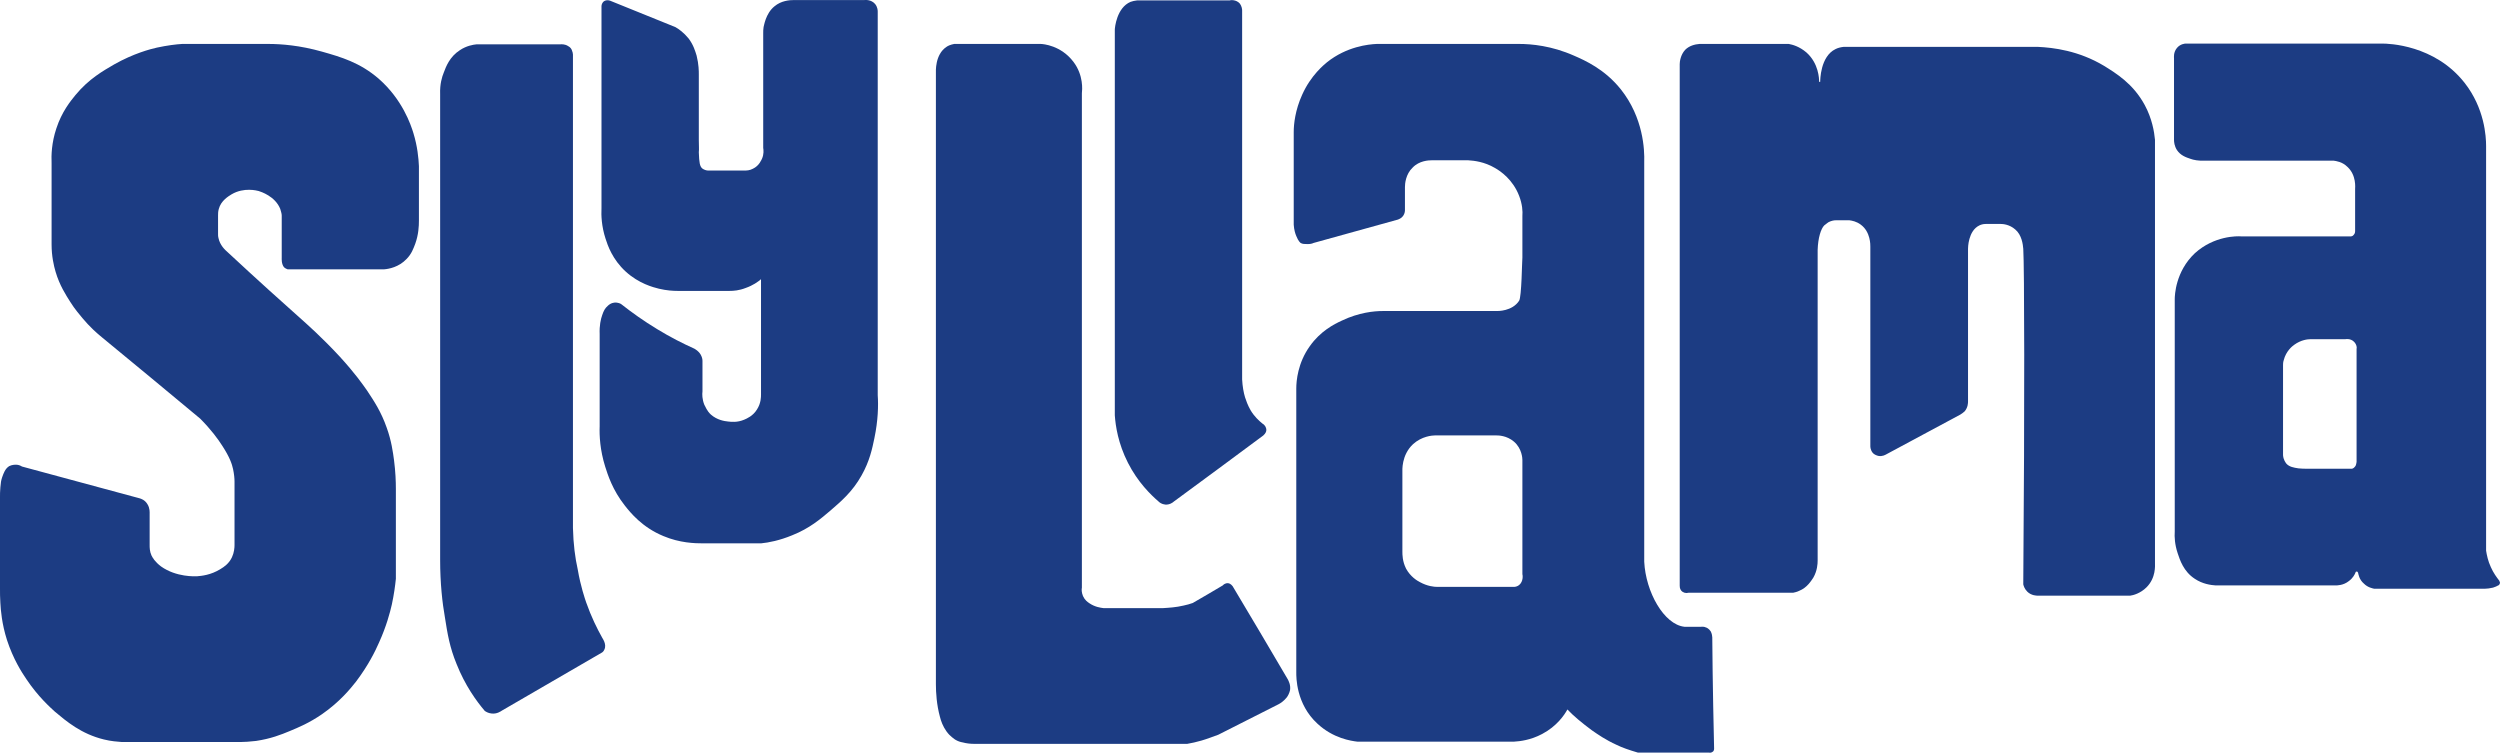
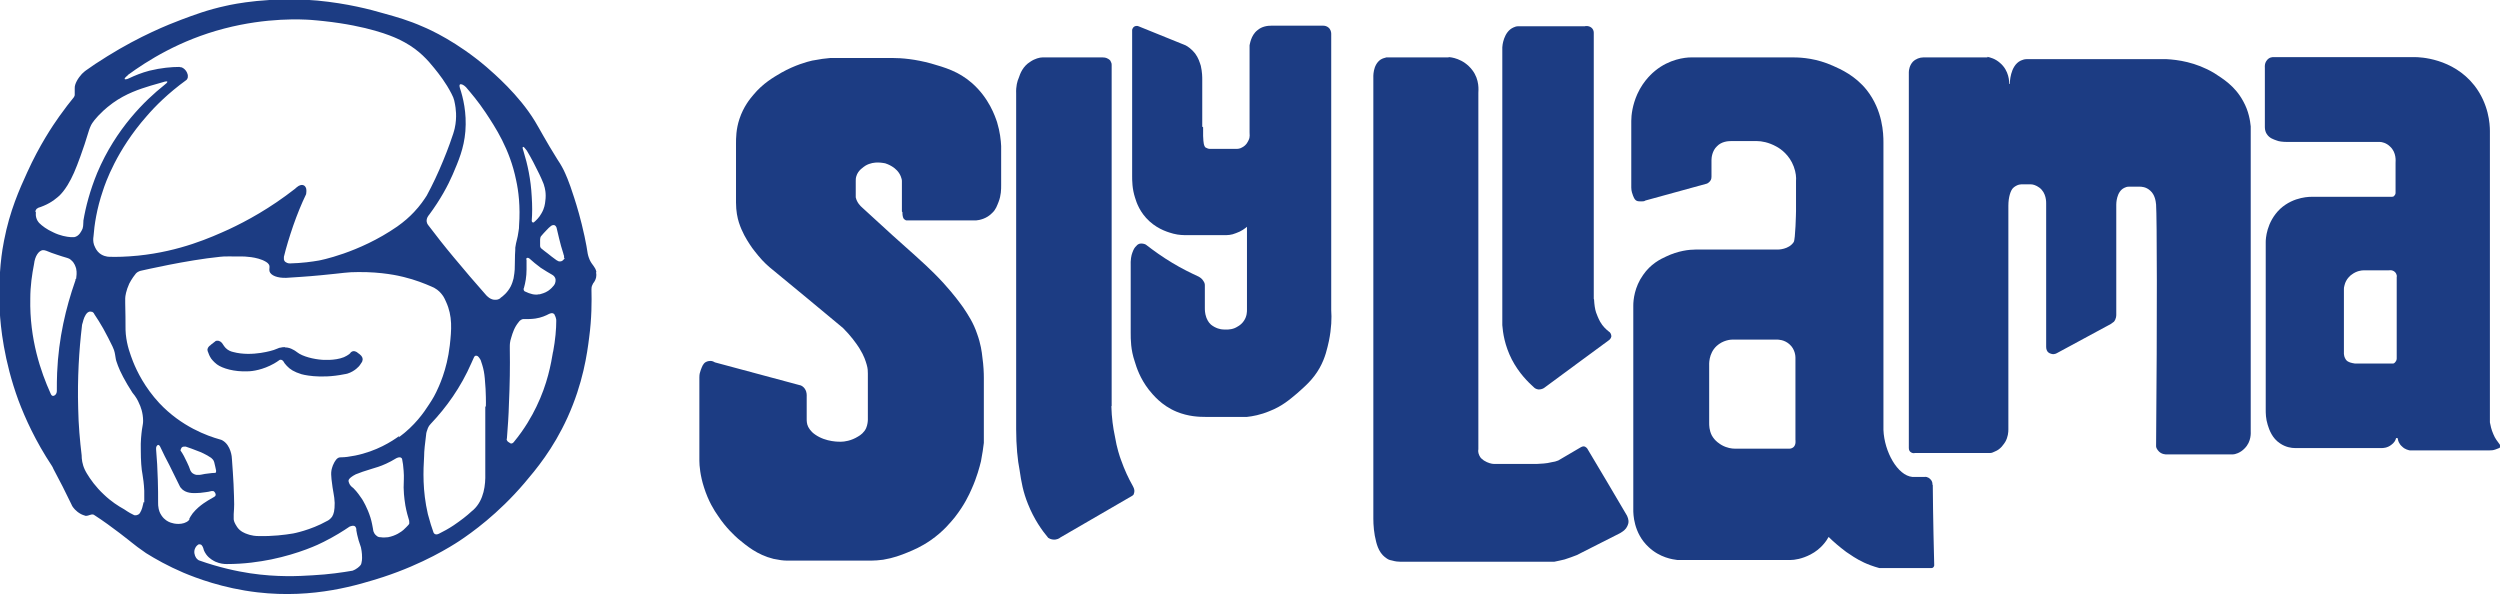
- <svg xmlns="http://www.w3.org/2000/svg" id="Layer_1" viewBox="0 0 683.3 205.74">
+ <svg xmlns="http://www.w3.org/2000/svg" version="1.1" viewBox="0 0 866.5 205.7">
  <defs>
-     <style>.cls-1{fill:#1c3c83;stroke-width:0px;}</style>
+     <style>
+       .cls-1 {
+         fill: #1c3c83;
+       }
+     </style>
  </defs>
-   <path class="cls-1" d="M77,70.51v-11.6c0-.5-.2-1.1-.4-1.8-1.4-3.5-5.3-4.7-5.9-4.9-.4-.1-4-1.1-7.4.9-.8.5-2.9,1.7-3.5,4-.2.7-.2,1.3-.2,1.7v5.2c0,.3,0,.7.1,1,.4,2,1.8,3.3,2.5,3.9,8.6,8,15.2,13.9,19.8,18,1.9,1.7,6,5.3,10.9,10.6,4.2,4.6,6.2,7.5,7.4,9.2,2,3,3.9,5.9,5.4,10.2,1.3,3.6,1.7,6.7,2,8.9.4,3.1.5,5.8.5,7.8v24.6c-.2,1.9-.5,4.2-1.1,7-.5,2.2-1.5,6-3.5,10.4-1,2.3-2.9,6.2-6.3,10.7-1.5,1.9-4.4,5.5-9.3,8.9-3.5,2.4-6.4,3.6-8.8,4.6s-5.2,2.1-9.2,2.7c-1.7.2-3.2.3-4.3.3h-32.4c-1.2-.1-2.9-.2-4.9-.7-6.2-1.5-10.3-5-13.4-7.6-1.2-1.1-4.6-4.1-7.8-8.9-1.3-1.9-3.6-5.5-5.3-10.7-1.4-4.4-1.7-8.2-1.8-10.1-.1-1.5-.1-2.8-.1-3.8v-25.2c0-.6,0-1.5.1-2.6.1-1.3.2-1.9.5-2.8.4-1.1.8-2.3,1.9-3,.8-.4,1.6-.4,1.9-.4.7,0,1.3.3,1.6.5,10.7,2.9,21.5,5.8,32.2,8.7.3.1,1.4.4,2.1,1.6.7,1.1.6,2.3.6,2.6v8.6c0,.6,0,1.7.5,2.8.3.6.9,1.7,2.6,3,4.2,3,9.4,2.7,9.8,2.7,1.2-.1,3.8-.3,6.5-2,1-.6,2.3-1.5,3.1-3.2.6-1.3.7-2.6.7-3.3v-17.4c0-.8-.1-2-.4-3.4s-.9-3.2-2.9-6.3c-1.2-1.9-3.2-4.6-6.1-7.5-8.9-7.4-17.8-14.8-26.7-22.1-1.5-1.2-3.5-3-5.5-5.4-.7-.9-2-2.3-3.3-4.4-1.2-1.9-2.9-4.5-4-8.2-.5-1.7-1.1-4.3-1.1-7.5v-22.2c-.1-2.2,0-5.6,1.3-9.5,1.5-4.6,3.9-7.5,5.2-9.1,3.7-4.5,7.7-6.7,10.6-8.4,5.3-3,9.9-4.2,11.7-4.6,2.8-.6,5.2-.9,6.9-1h23.5c3.6,0,8.7.4,14.7,2.1,5.3,1.5,10.4,3,15.5,7.4,6.5,5.7,8.8,12.6,9.5,14.9,1.1,3.6,1.4,6.8,1.5,9v14.9c0,1.5-.1,3.8-1,6.3-.5,1.3-1,2.8-2.4,4.2-2.1,2.2-4.8,2.7-6.1,2.8h-26.4c-.3-.1-.7-.3-1-.6-.7-.9-.6-2.3-.6-2.5Z" />
-   <path class="cls-1" d="M156.6,144.31V14.91c0-.3-.1-.7-.3-1.2-.1-.3-.4-.8-1-1.1-.9-.6-1.8-.5-2.1-.5h-22.9c-1,.1-2.8.4-4.6,1.6-2.8,1.8-3.8,4.5-4.4,6.1-.5,1.2-1.1,3.2-1,5.9v127.3c0,6.4.6,11.8,1.3,15.7.7,4.5,1.3,8.2,3.2,12.8,2.3,5.8,5.4,10.1,7.7,12.8.3.2.9.6,1.8.7,1.5.2,2.6-.6,2.9-.8,9.1-5.3,18.3-10.6,27.4-15.9.4-.3.5-.6.6-.8.7-1.5-.6-3.1-.6-3.2-1.4-2.5-3-5.7-4.4-9.7-.3-.9-1.5-4.3-2.3-9-.7-3.1-1.2-6.9-1.3-11.3Z" />
-   <path class="cls-1" d="M191,38.31v-18c0-.8,0-2.7-.6-5.1-.4-1.3-.9-3-2.2-4.7-1.3-1.6-2.7-2.6-3.6-3.1-5.9-2.4-11.9-4.8-17.8-7.2-.8-.3-1.6-.1-2,.4-.3.4-.4.8-.4,1v55.3c-.1,1.9,0,4.9,1.1,8.3.6,1.9,1.9,5.7,5.5,9s7.5,4.3,9.1,4.7c2.1.5,3.9.6,5.1.6h14.2c1.1,0,2.6-.1,4.4-.8,2-.7,3.4-1.7,4.2-2.4v31.5c0,.7,0,2.4-1.1,4.1-1.1,1.8-2.8,2.5-3.5,2.8-1.9.8-3.5.6-4.4.5-1-.1-3-.4-4.7-1.9-1.1-1-1.5-2.2-1.8-2.7-.6-1.5-.6-2.9-.5-3.6v-8.4c0-.4-.1-1-.5-1.7-.6-1-1.4-1.4-1.7-1.6-3.1-1.4-6.5-3.1-10.1-5.3-3.8-2.3-7-4.6-9.8-6.8-.2-.2-1-.6-2-.5-.9.1-1.5.6-1.8.9-.7.6-1.1,1.3-1.5,2.5-.4,1.1-.8,2.9-.7,5.2v25.2c-.1,2.6.1,6.5,1.5,11,.7,2.2,2,6.4,5.4,10.7,1.5,1.9,4.7,5.9,10.5,8.3,4.5,1.9,8.6,2,10.9,2h15.8c2.1-.2,5.1-.8,8.5-2.2,4.8-1.9,7.8-4.5,10.4-6.7,3-2.6,6.1-5.2,8.6-9.7,2.2-3.9,2.9-7.3,3.5-10.2,1-4.8,1.1-8.9.9-11.7V3.21c0-.3,0-1.2-.7-2.1-1.1-1.3-2.7-1.1-2.9-1.1h-19.2c-1.4,0-3.6.2-5.4,1.7-2.5,2-2.9,5.5-3,5.7-.1.6-.1,1.2-.1,1.6v31.4c.1.6.2,1.7-.3,2.9-.2.4-.8,2-2.5,2.8-.9.5-1.8.5-2.3.5h-10c-.4,0-1.1-.2-1.6-.6-.6-.6-.8-1.4-.9-4.4.1-.8,0-1.9,0-3.3Z" />
-   <path class="cls-1" d="M284.4,12.01h-23.6c-1,.2-1.7.5-2.1.8-3.2,2.1-2.9,6.8-2.9,7.2v167c0,2.3.2,5.6,1.1,8.9.3,1.2.8,2.6,1.8,4s2.1,2,2.3,2.2c.8.5,1.5.7,2.1.8,1.1.3,2.2.4,3.1.4h58.3c1.2-.2,2.5-.5,3.9-.9,1.7-.5,3.2-1.1,4.6-1.6,5.5-2.8,10.9-5.5,16.4-8.3.6-.3,1.5-.9,2.3-1.9.3-.4.7-1.1.9-2,.2-1.4-.4-2.5-.6-2.9-5-8.5-10-17-15.1-25.5-.1-.1-.5-.7-1.2-.8-.9-.1-1.4.5-1.5.6-2.7,1.6-5.4,3.2-8.2,4.8-.8.3-1.6.5-2.5.7-2.1.5-4,.6-5.6.7h-16.3c-.8-.1-2.3-.3-3.8-1.3-.6-.4-1.3-.9-1.8-2-.4-1-.4-1.8-.3-2.3V25.51c.1-.9.5-4.9-2.3-8.6-3.4-4.5-8.3-4.9-9-4.9Z" />
-   <path class="cls-1" d="M339.5,103.71V2.81c0-.3-.1-1.1-.6-1.8-1-1.2-2.7-1-2.8-.9h-25.3c-.7.1-1.3.2-1.8.4-3.8,1.6-4.3,7.1-4.3,7.6v105.4c.2,2.9.9,7.7,3.6,13s6.2,8.7,8.4,10.6c.2.2.8.7,1.8.8,1.2.1,2.1-.6,2.3-.8,8.2-6,16.4-12.1,24.5-18.1.1-.1.7-.6.8-1.3.1-.7-.3-1.5-1-1.9-1-.8-2.3-2-3.3-3.7-.8-1.4-1.2-2.6-1.5-3.5-.4-1.3-.7-3-.8-4.9Z" />
-   <path class="cls-1" d="M468,174.21c0-.3-.1-1-.4-1.6-.5-.8-1.2-1.1-1.3-1.1-.6-.3-1.1-.2-1.4-.2h-4.5c-5.6-.6-10.6-9.5-11-17.8V44.21c.1-3.2-.2-12-6.4-19.8-4.4-5.5-9.8-7.9-12.8-9.2-6.1-2.7-11.6-3.2-15-3.2h-38.9c-2.3.1-8.2.7-13.6,5-.7.6-4.4,3.5-6.8,8.9-1.9,4.2-2.3,8-2.3,10.2v25.3c.1,1.4.4,2.4.7,3.1.6,1.5,1.1,1.8,1.2,1.9.5.3,1.1.3,1.9.3.7,0,1.2-.1,1.6-.3,7.7-2.1,15.4-4.3,23.1-6.4.2-.1.9-.3,1.4-1s.5-1.4.5-1.6v-6.3c0-.9.2-3.5,2.1-5.3,1.8-1.9,4.4-2,5.2-2h10c1.6.1,4.4.4,7.3,2.1,1.6.9,4.9,3.2,6.6,7.6.9,2.3,1,4.3.9,5.5v11.4c-.1.7-.2,10.8-.9,11.8-1.9,2.9-5.9,2.8-6.1,2.8h-31.2c-2.3,0-6.5.4-11.1,2.6-2.2,1-5.9,2.9-8.8,7-3.3,4.6-3.7,9.5-3.7,11.6v77.6c0,1.2-.1,8.6,5.8,14,4.3,4,9.2,4.7,10.9,4.9h42.8c1.6-.1,4.5-.4,7.7-2.1,4-2.1,6.1-5.2,6.9-6.7,1.7,1.8,4,3.7,6.7,5.7,1.6,1.1,3.7,2.6,6.8,4,1.4.7,3.4,1.4,5.8,2.1h19.4c.5.1.9-.1,1.2-.4.2-.3.2-.6.2-.7-.4-16.9-.5-29-.5-30.4ZM415.2,159.91c-.5.4-1.1.5-1.4.5h-20.9c-1,0-2.8-.2-4.8-1.3-.8-.4-2.6-1.5-3.8-3.7-1-2-1-3.8-1-4.7v-21.6c0-.5-.3-4.7,2.9-7.7,2.4-2.2,5.3-2.4,6-2.4h16.8c.5,0,2.8,0,4.8,1.7,2.2,1.9,2.3,4.6,2.3,5v31.2c.1.3.3,2-.9,3Z" />
-   <path class="cls-1" d="M488.9,12.01h-24.4c-1.3.1-2.8.5-3.9,1.6-1.3,1.4-1.5,3.3-1.5,3.9v142.6c0,.2,0,.8.4,1.3.5.6,1.3.8,2,.6h28.6c.4-.1,1-.2,1.6-.5,2.3-.9,3.4-2.9,3.9-3.6,1.1-1.9,1.2-3.8,1.2-4.7v-84.9c.1-3.3.9-5.8,1.8-6.7.6-.5,1.2-.9,1.2-.9.8-.4,1.5-.5,1.9-.5h3.8c.7.1,1.9.3,3.1,1.2,2.7,2,2.6,5.6,2.6,6v54.5c0,.2,0,1,.6,1.8.6.7,1.3.8,1.6.9,1.1.2,1.9-.3,2.1-.4,6.8-3.6,13.5-7.3,20.3-10.9.3-.2.8-.5,1.2-.9.9-1.1.9-2.3.9-2.7v-41.7c0-.2,0-4.9,3.1-6.4.4-.2,1-.4,1.8-.4h4c.6,0,2.4.1,4,1.5,1.8,1.5,2.1,4.1,2.2,5.3.3,4.8.4,41.6,0,91.7.1.4.3,1.2,1.1,2,1.1,1.1,2.6,1.1,2.9,1.1h25.2c.8-.1,2.8-.6,4.5-2.3,2.6-2.6,2.3-6,2.3-6.6V38.21c-.2-2.2-.8-5.8-2.8-9.5-3.2-5.9-7.9-8.7-11.1-10.7-7-4.2-13.9-5-18.1-5.2h-53.1c-.9.1-1.6.3-2.2.6-4.2,2-4.2,8.6-4.2,8.9,0,.1-.1.1-.1.1-.1,0-.1-.1-.2-.1,0-.8-.1-5-3.5-8-1.9-1.6-3.7-2.1-4.8-2.3Z" />
-   <path class="cls-1" d="M683.1,158.71c-.7-.9-1.6-2.1-2.3-3.7-.8-1.7-1.1-3.3-1.3-4.5V39.91c0-2.6-.4-10.3-5.9-17.3-8.2-10.4-20.8-10.7-22.5-10.7h-53.7c-.2,0-1.5.1-2.4,1.2-1,1.2-.8,2.6-.8,2.8v22.3c0,.6.1,1.7.8,2.8,1,1.5,2.5,2,3.7,2.4.8.3,2.2.6,4,.5h35.1c.7.1,2.4.3,3.8,1.7,2.5,2.3,2.1,5.7,2.1,6.1v11.5c0,.1,0,.6-.4,1-.3.4-.7.4-.9.4h-29.8c-1.1-.1-7.4-.2-12.7,4.6-5.3,5-5.5,11.5-5.5,12.6v63.5c-.1,1.4,0,3.5.8,5.9.6,1.8,1.6,5,4.7,7,2.1,1.4,4.3,1.7,5.7,1.8h32.7c.5,0,2.2,0,3.7-1.2,1.1-.8,1.6-1.8,1.8-2.3,0-.2.2-.3.3-.3.2,0,.3.1.4.3.1.4.3,1.9,1.6,3,1.1,1.1,2.4,1.3,2.8,1.4h30.3c.6,0,1.3-.1,2.2-.3.6-.2,1.1-.4,1.4-.6.1,0,.4-.2.5-.7,0-.2-.2-.5-.2-.6ZM643.6,127.61c-.3.4-.7.5-.8.5h-12.5c-.5,0-1.2,0-2.1-.1-1.3-.2-2.5-.4-3.3-1.3-.2-.3-.8-1-.9-2.3v-24.6c0-.3,0-.8.2-1.4.6-2.4,2.3-3.8,2.9-4.2,1.8-1.3,3.6-1.5,4.4-1.5h9.5c.1,0,1.4-.3,2.4.7.8.8.8,1.8.7,1.9v31c-.1.1,0,.8-.5,1.3Z" />
+   <g>
+     <g id="Layer_1">
+       <g>
+         <path class="cls-1" d="M312.6,73.3v-10.6c0-.5-.2-1-.4-1.6-1.3-3.2-4.8-4.3-5.4-4.5-.4,0-3.7-1-6.8.8-.7.5-2.6,1.6-3.2,3.7-.2.6-.2,1.2-.2,1.6v4.8c0,.3,0,.6,0,.9.4,1.8,1.6,3,2.3,3.6,7.9,7.3,13.9,12.7,18.1,16.4,1.7,1.6,5.5,4.8,10,9.7,3.8,4.2,5.7,6.9,6.8,8.4,1.8,2.7,3.6,5.4,4.9,9.3,1.2,3.3,1.6,6.1,1.8,8.1.4,2.8.5,5.3.5,7.1v22.5c-.2,1.7-.5,3.8-1,6.4-.5,2-1.4,5.5-3.2,9.5-.9,2.1-2.6,5.7-5.8,9.8-1.4,1.7-4,5-8.5,8.1-3.2,2.2-5.8,3.3-8,4.2s-4.8,1.9-8.4,2.5c-1.6.2-2.9.3-3.9.3h-29.6c-1.1,0-2.6-.2-4.5-.6-5.7-1.4-9.4-4.6-12.2-6.9-1.1-1-4.2-3.7-7.1-8.1-1.2-1.7-3.3-5-4.8-9.8-1.3-4-1.6-7.5-1.6-9.2,0-1.4,0-2.6,0-3.5v-23c0-.5,0-1.4,0-2.4,0-1.2.2-1.7.5-2.6.4-1,.7-2.1,1.7-2.7.7-.4,1.5-.4,1.7-.4.6,0,1.2.3,1.5.5,9.8,2.6,19.6,5.3,29.4,7.9.3,0,1.3.4,1.9,1.5.6,1,.5,2.1.5,2.4v7.9c0,.5,0,1.6.5,2.6.3.5.8,1.6,2.4,2.7,3.8,2.7,8.6,2.5,9,2.5,1.1,0,3.5-.3,5.9-1.8.9-.5,2.1-1.4,2.8-2.9.5-1.2.6-2.4.6-3v-15.9c0-.7,0-1.8-.4-3.1s-.8-2.9-2.6-5.8c-1.1-1.7-2.9-4.2-5.6-6.9-8.1-6.8-16.3-13.5-24.4-20.2-1.4-1.1-3.2-2.7-5-4.9-.6-.8-1.8-2.1-3-4-1.1-1.7-2.6-4.1-3.7-7.5-.5-1.6-1-3.9-1-6.9v-20.3c0-2,0-5.1,1.2-8.7,1.4-4.2,3.6-6.9,4.8-8.3,3.4-4.1,7-6.1,9.7-7.7,4.8-2.7,9-3.8,10.7-4.2,2.6-.5,4.8-.8,6.3-.9h21.5c3.3,0,7.9.4,13.4,1.9,4.8,1.4,9.5,2.7,14.2,6.8,5.9,5.2,8,11.5,8.7,13.6,1,3.3,1.3,6.2,1.4,8.2v13.6c0,1.4,0,3.5-.9,5.8-.5,1.2-.9,2.6-2.2,3.8-1.9,2-4.4,2.5-5.6,2.6h-24.1c-.3,0-.6-.3-.9-.5-.6-.8-.5-2.1-.5-2.3h0Z" />
+         <path class="cls-1" d="M385.3,140.7V22.5c0-.3,0-.6-.3-1.1,0-.3-.4-.7-.9-1-.8-.5-1.6-.5-1.9-.5h-20.9c-.9,0-2.6.4-4.2,1.5-2.6,1.6-3.5,4.1-4,5.6-.5,1.1-1,2.9-.9,5.4v116.3c0,5.8.5,10.8,1.2,14.3.6,4.1,1.2,7.5,2.9,11.7,2.1,5.3,4.9,9.2,7,11.7.3.2.8.5,1.6.6,1.4.2,2.4-.5,2.6-.7,8.3-4.8,16.7-9.7,25-14.5.4-.3.5-.5.5-.7.6-1.4-.5-2.8-.5-2.9-1.3-2.3-2.7-5.2-4-8.9-.3-.8-1.4-3.9-2.1-8.2-.6-2.8-1.1-6.3-1.2-10.3h0Z" />
+         <path class="cls-1" d="M416.7,43.9v-16.4c0-.7,0-2.5-.5-4.7-.4-1.2-.8-2.7-2-4.3-1.2-1.5-2.5-2.4-3.3-2.8-5.4-2.2-10.9-4.4-16.3-6.6-.7-.3-1.5,0-1.8.4-.3.4-.4.7-.4.9v50.5c0,1.7,0,4.5,1,7.6.5,1.7,1.7,5.2,5,8.2,3.3,3,6.9,3.9,8.3,4.3,1.9.5,3.6.5,4.7.5h13c1,0,2.4,0,4-.7,1.8-.6,3.1-1.6,3.8-2.2v28.8c0,.6,0,2.2-1,3.7-1,1.6-2.6,2.3-3.2,2.6-1.7.7-3.2.5-4,.5-.9,0-2.7-.4-4.3-1.7-1-.9-1.4-2-1.6-2.5-.5-1.4-.5-2.6-.5-3.3v-7.7c0-.4,0-.9-.5-1.6-.5-.9-1.3-1.3-1.6-1.5-2.8-1.3-5.9-2.8-9.2-4.8-3.5-2.1-6.4-4.2-9-6.2-.2-.2-.9-.5-1.8-.5-.8,0-1.4.5-1.6.8-.6.5-1,1.2-1.4,2.3-.4,1-.7,2.6-.6,4.8v23c0,2.4,0,5.9,1.4,10,.6,2,1.8,5.8,4.9,9.8,1.4,1.7,4.3,5.4,9.6,7.6,4.1,1.7,7.9,1.8,10,1.8h14.4c1.9-.2,4.7-.7,7.8-2,4.4-1.7,7.1-4.1,9.5-6.1,2.7-2.4,5.6-4.8,7.9-8.9,2-3.6,2.6-6.7,3.2-9.3.9-4.4,1-8.1.8-10.7V11.8c0-.3,0-1.1-.6-1.9-1-1.2-2.5-1-2.6-1h-17.5c-1.3,0-3.3.2-4.9,1.6-2.3,1.8-2.6,5-2.7,5.2,0,.5,0,1.1,0,1.5v28.7c0,.5.2,1.6-.3,2.6-.2.4-.7,1.8-2.3,2.6-.8.5-1.6.5-2.1.5h-9.1c-.4,0-1-.2-1.5-.5-.5-.5-.7-1.3-.8-4,0-.7,0-1.7,0-3h0Z" />
+         <path class="cls-1" d="M502.1,19.9h-21.6c-.9.2-1.6.5-1.9.7-2.9,1.9-2.6,6.2-2.6,6.6v152.6c0,2.1.2,5.1,1,8.1.3,1.1.7,2.4,1.6,3.7s1.9,1.8,2.1,2c.7.5,1.4.6,1.9.7,1,.3,2,.4,2.8.4h53.3c1.1-.2,2.3-.5,3.6-.8,1.6-.5,2.9-1,4.2-1.5,5-2.6,10-5,15-7.6.5-.3,1.4-.8,2.1-1.7.3-.4.6-1,.8-1.8.2-1.3-.4-2.3-.5-2.6-4.6-7.8-9.1-15.5-13.8-23.3,0,0-.5-.6-1.1-.7-.8,0-1.3.5-1.4.5-2.5,1.5-4.9,2.9-7.5,4.4-.7.3-1.5.5-2.3.6-1.9.5-3.7.5-5.1.6h-14.9c-.7,0-2.1-.3-3.5-1.2-.5-.4-1.2-.8-1.6-1.8-.4-.9-.4-1.6-.3-2.1V32.2c0-.8.5-4.5-2.1-7.9-3.1-4.1-7.6-4.5-8.2-4.5h0Z" />
+         <path class="cls-1" d="M552.4,103.6V11.5c0-.3,0-1-.5-1.6-.9-1.1-2.5-.9-2.6-.8h-23.1c-.6,0-1.2.2-1.6.4-3.5,1.5-3.9,6.5-3.9,6.9v96.3c.2,2.6.8,7,3.3,11.9,2.5,4.8,5.7,7.9,7.7,9.7.2.2.7.6,1.6.7,1.1,0,1.9-.5,2.1-.7,7.5-5.5,15-11.1,22.4-16.5,0,0,.6-.5.7-1.2,0-.6-.3-1.4-.9-1.7-.9-.7-2.1-1.8-3-3.4-.7-1.3-1.1-2.4-1.4-3.2-.4-1.2-.6-2.7-.7-4.5h0Z" />
+         <path class="cls-1" d="M669.8,168c0-.3,0-.9-.4-1.5-.5-.7-1.1-1-1.2-1-.5-.3-1-.2-1.3-.2h-4.1c-5.1-.5-9.7-8.7-10-16.3V49.3c0-2.9-.2-11-5.8-18.1-4-5-9-7.2-11.7-8.4-5.6-2.5-10.6-2.9-13.7-2.9h-35.5c-2.1,0-7.5.6-12.4,4.6-.6.5-4,3.2-6.2,8.1-1.7,3.8-2.1,7.3-2.1,9.3v23.1c0,1.3.4,2.2.6,2.8.5,1.4,1,1.6,1.1,1.7.5.3,1,.3,1.7.3s1.1,0,1.5-.3c7-1.9,14.1-3.9,21.1-5.8.2,0,.8-.3,1.3-.9s.5-1.3.5-1.5v-5.8c0-.8.2-3.2,1.9-4.8,1.6-1.7,4-1.8,4.8-1.8h9.1c1.5,0,4,.4,6.7,1.9,1.5.8,4.5,2.9,6,6.9.8,2.1.9,3.9.8,5v10.4c0,.6-.2,9.9-.8,10.8-1.7,2.6-5.4,2.6-5.6,2.6h-28.5c-2.1,0-5.9.4-10.1,2.4-2,.9-5.4,2.6-8,6.4-3,4.2-3.4,8.7-3.4,10.6v70.9c0,1.1,0,7.9,5.3,12.8,3.9,3.7,8.4,4.3,10,4.5h39.1c1.5,0,4.1-.4,7-1.9,3.7-1.9,5.6-4.8,6.3-6.1,1.6,1.6,3.7,3.4,6.1,5.2,1.5,1,3.4,2.4,6.2,3.7,1.3.6,3.1,1.3,5.3,1.9h17.7c.5,0,.8,0,1.1-.4.2-.3.2-.5.2-.6-.4-15.4-.5-26.5-.5-27.8h0ZM621.6,155c-.5.4-1,.5-1.3.5h-19.1c-.9,0-2.6-.2-4.4-1.2-.7-.4-2.4-1.4-3.5-3.4-.9-1.8-.9-3.5-.9-4.3v-19.7c0-.5-.3-4.3,2.6-7,2.2-2,4.8-2.2,5.5-2.2h15.3c.5,0,2.6,0,4.4,1.6,2,1.7,2.1,4.2,2.1,4.6v28.5c0,.3.3,1.8-.8,2.7Z" />
+         <path class="cls-1" d="M688.9,19.9h-22.3c-1.2,0-2.6.5-3.6,1.5-1.2,1.3-1.4,3-1.4,3.6v130.3c0,.2,0,.7.4,1.2.5.5,1.2.7,1.8.5h26.1c.4,0,.9-.2,1.5-.5,2.1-.8,3.1-2.6,3.6-3.3,1-1.7,1.1-3.5,1.1-4.3v-77.6c0-3,.8-5.3,1.6-6.1.5-.5,1.1-.8,1.1-.8.7-.4,1.4-.5,1.7-.5h3.5c.6,0,1.7.3,2.8,1.1,2.5,1.8,2.4,5.1,2.4,5.5v49.8c0,.2,0,.9.5,1.6.5.6,1.2.7,1.5.8,1,.2,1.7-.3,1.9-.4,6.2-3.3,12.3-6.7,18.5-10,.3-.2.7-.5,1.1-.8.8-1,.8-2.1.8-2.5v-38.1c0-.2,0-4.5,2.8-5.8.4-.2.9-.4,1.6-.4h3.7c.5,0,2.2,0,3.7,1.4,1.6,1.4,1.9,3.7,2,4.8.3,4.4.4,38,0,83.8,0,.4.3,1.1,1,1.8,1,1,2.4,1,2.6,1h23c.7,0,2.6-.5,4.1-2.1,2.4-2.4,2.1-5.5,2.1-6V43.8c-.2-2-.7-5.3-2.6-8.7-2.9-5.4-7.2-7.9-10.1-9.8-6.4-3.8-12.7-4.6-16.5-4.8h-48.5c-.8,0-1.5.3-2,.5-3.8,1.8-3.8,7.9-3.8,8.1s0,0,0,0c0,0,0,0-.2,0,0-.7,0-4.6-3.2-7.3-1.7-1.5-3.4-1.9-4.4-2.1h0Z" />
+         <path class="cls-1" d="M866.3,153.9c-.6-.8-1.5-1.9-2.1-3.4-.7-1.6-1-3-1.2-4.1V45.4c0-2.4-.4-9.4-5.4-15.8-7.5-9.5-19-9.8-20.6-9.8h-49.1c-.2,0-1.4,0-2.2,1.1-.9,1.1-.7,2.4-.7,2.6v20.4c0,.5,0,1.6.7,2.6.9,1.4,2.3,1.8,3.4,2.2.7.3,2,.5,3.7.5h32.1c.6,0,2.2.3,3.5,1.6,2.3,2.1,1.9,5.2,1.9,5.6v10.5c0,0,0,.5-.4.9-.3.4-.6.4-.8.4h-27.2c-1,0-6.8-.2-11.6,4.2-4.8,4.6-5,10.5-5,11.5v58c0,1.3,0,3.2.7,5.4.5,1.6,1.5,4.6,4.3,6.4,1.9,1.3,3.9,1.6,5.2,1.6h29.9c.5,0,2,0,3.4-1.1,1-.7,1.5-1.6,1.6-2.1,0-.2.2-.3.3-.3.2,0,.3,0,.4.3,0,.4.3,1.7,1.5,2.7,1,1,2.2,1.2,2.6,1.3h27.7c.5,0,1.2,0,2-.3.5-.2,1-.4,1.3-.5,0,0,.4-.2.5-.6,0-.2-.2-.5-.2-.5h0ZM830.2,125.5c-.3.4-.6.5-.7.5h-11.4c-.5,0-1.1,0-1.9,0-1.2-.2-2.3-.4-3-1.2-.2-.3-.7-.9-.8-2.1v-22.5c0-.3,0-.7.2-1.3.5-2.2,2.1-3.5,2.6-3.8,1.6-1.2,3.3-1.4,4-1.4h8.7c0,0,1.3-.3,2.2.6.7.7.7,1.6.6,1.7v28.3c0,0,0,.7-.5,1.2h0Z" />
+       </g>
+       <g>
+         <path class="cls-1" d="M98.8,120.3c-.7,0-1.3.1-1.6.2-.4,0-.7.2-1,.3-.3.1-.7.3-1.3.5,0,0-7.4,2.5-14.1.7-.9-.2-1.8-.6-2.6-1.4-.4-.4-.7-.9-.9-1.2-.5-.9-1.3-1.4-2.1-1.3-.2,0-.4,0-.7.3-.4.3-.8.6-1.3,1-.2.2-.4.4-.6.5,0,0-.6.5-.7,1.2,0,.4.1.8.2.9.2.6.5,1.4,1.1,2.3,0,0,.8,1.1,2,2,1.9,1.4,6,2.6,10.6,2.4,1.7,0,5.3-.5,9.2-2.7.7-.4,1.3-.8,1.7-1.1,0,0,.3-.3.7-.2.5,0,.7.5.8.5.2.4.6,1,1.2,1.6,1.1,1.2,2.5,2.1,5.1,2.9,0,0,6.1,1.8,14.9,0,.2,0,.5-.1,1-.2,2.6-.8,4.1-2.6,4.3-2.9.2-.3.5-.7.8-1.2,0-.1.2-.5.2-.9,0-.7-.5-1.1-.5-1.2-.3-.3-.7-.7-1.2-1-.2-.2-.4-.3-.6-.4-.1,0-.4-.2-.8-.2-.7,0-1.2.6-1.2.7-.2.2-.5.5-.9.7,0,0-.6.4-1.3.7-3.2,1.3-7.6.9-7.6.9-2.8-.2-6.7-1.1-8.6-2.6-.2-.1-.7-.6-1.6-1-.5-.3-1.5-.7-2.7-.7Z" />
+         <path class="cls-1" d="M206.7,94.2c-.4-1.8-1.4-2.2-2.3-4.1-.2-.5-.5-1.2-.7-2.2-.2-1.5-.6-3.6-1.1-6-1.3-6-2.6-10.3-3.6-13.4-1.9-6-3-8.2-3.6-9.5-.9-1.8-1.7-3-2.3-3.9-4-6.4-6-10.3-7.7-13.1-5.6-9.2-14.3-16.6-16.8-18.8-10.2-8.7-19.5-12.9-21.9-13.9-5.2-2.3-9.2-3.4-13.5-4.6-4.8-1.4-12.7-3.5-23.2-4.5-16.5-1.4-29,1.2-31.6,1.8-6.5,1.4-11.2,3.2-15.5,4.8-4.5,1.7-14.3,5.6-25.7,12.7-3.1,1.9-5.6,3.6-7.4,4.9-.6.4-1,.9-1.4,1.2-1.3,1.4-2.6,3.5-2.5,5,0,.5,0,1.1,0,1.6,0,.1,0,.4,0,.7,0,.3-.2.6-.3.8-1.4,1.7-3.1,3.9-5.1,6.7-2.2,3.1-6.8,9.9-11.1,19.4-2.6,5.7-6,13.2-8,23.6-.5,2.4-2.2,11.8-1.5,24.4.3,5.3,1.4,17.1,6.5,31,2.3,6.1,5.9,14.1,11.6,22.7.2.3.4.7.5,1,2.2,4.1,4.3,8.2,6.3,12.4,0,.1.2.4.3.6.2.3,1.1,1.7,3,2.7,1,.5,1.5.5,1.6.6.6,0,1.1-.2,1.4-.3.2,0,.5-.2.9-.2.3,0,.6.1.8.3,5.9,3.8,12.8,9.4,12.8,9.4,1.1.9,2.8,2.2,5,3.7,3.2,2,7.6,4.5,13,6.8,4.3,1.8,13.6,5.4,25.6,6.8,19.7,2.3,35.1-2.6,43.6-5.3,14-4.6,23.5-10.6,26.4-12.5,4.2-2.8,13.4-9.3,22.6-20.1,3.9-4.6,9.9-11.7,14.9-22.7,5.4-11.9,6.8-22.1,7.5-27.7.9-6.7.9-12.5.8-16.7,0-.4,0-1,.4-1.7.1-.3.3-.6.5-.8.2-.3.5-.8.7-1.6,0-.3.2-.9,0-1.7ZM181.4,50.9c.2,0,.8.8,1.2,1.3,1.5,2.5,2.9,5.2,4.3,8.1.5,1.1,1.1,2.3,1.5,3.4,0,.2.2.4.2.7.2.5.8,2.6.4,5.3-.1,1-.3,2.5-1.3,4.2-.8,1.5-1.9,2.5-2.6,3.1,0,0-.2.2-.4.1-.2,0-.4-.3-.4-.6.2-2.5.2-5.3,0-8.3-.3-6.1-1.5-11.4-2.8-15.6-.2-.6-.5-1.5-.3-1.6ZM182.4,89.9c0,0,0-.3.1-.4.2-.2.6-.2,1,.1,1.1,1,2.4,2.1,3.9,3.2,1.5,1,2.9,1.8,4.1,2.5.2.1.6.4.9,1,.4.9,0,1.8-.1,2.1-.1.2-.2.4-.3.5-.4.5-1,1.2-2,1.9-1.2.8-2.3,1-2.9,1.2-.3,0-.6,0-.9.1-.2,0-.4,0-.6,0-.7,0-1.4-.2-2.3-.5-.5-.2-1-.4-1.4-.6,0,0-.2-.1-.3-.3-.2-.4-.1-.8,0-.9.5-1.8.9-3.9.9-6.4,0-1.2,0-2.4,0-3.4ZM44.3,26c6.7-4.9,18-12.1,33.4-16.1,14.9-3.9,27.1-3.2,30.1-3,1.7.1,3,.3,4.3.4,15.7,1.7,23.6,5.2,25.4,6,.9.4,1.7.8,2.8,1.4,5.1,2.8,8.1,6.3,10.2,8.9,1.7,2.1,4,5,6,8.9,1,1.8,1.1,3.2,1.2,3.6.2,1.1.8,4.4-.1,8.4-.1.6-.3,1-.5,1.8-1.6,4.9-3.3,8.9-3.5,9.4-1.8,4.4-3.7,8.4-5.7,12.1-.9,1.4-2.3,3.5-4.4,5.7-1.6,1.7-3.4,3.3-5.8,5-13.4,9.3-27.2,11.8-27.2,11.8-2.3.4-5.8.9-10,1-.2,0-.8,0-1.4-.4-.2-.1-.6-.4-.7-1,0-.4,0-.7,0-.9.8-3.3,1.9-6.9,3.2-10.7,1.4-4,2.9-7.7,4.5-11,0-.2.1-.6.1-1.1,0-.4,0-1-.4-1.5,0-.1-.5-.6-1.1-.6-.5,0-.9.2-1.1.3,0,0-.1,0-.6.4-.3.2-.5.4-.7.6-8.7,6.8-16.8,11.2-23,14.1-6.2,2.8-16.8,7.6-31.4,9.1-4.1.4-7.6.5-10.1.4-.5,0-2.5-.2-3.9-1.8-.8-.9-1.1-1.9-1.3-2.3-.4-1.2-.3-2.3-.2-2.9.3-4,1.1-9.6,3.3-16,.8-2.5,4.7-13.9,15.1-25.7,3-3.5,7.5-8,13.7-12.5.2-.1.5-.5.6-1,0-.1,0-.4,0-.8-.2-1-1-2.3-2.3-2.7-.3,0-.5,0-.6-.1-2.7,0-6.3.3-10.4,1.3-2.7.7-5.1,1.7-7,2.6-.8.4-1.5.5-1.6.3-.1-.2.3-.7,1.1-1.3ZM12.2,73.6c.1-.8.4-1.1.6-1.3.2-.1.4-.2.5-.3.5-.1,1.1-.4,1.9-.7,2.9-1.2,4.7-2.9,5.4-3.5.8-.8,1.6-1.7,2.8-3.6,1.7-2.8,2.8-5.4,4.5-10.1.9-2.4,1.9-5.5,3-9.1.1-.4.4-1,.7-1.7.4-.7,1.3-2.2,4.3-5,.8-.7,1.8-1.6,3.2-2.6,4.6-3.3,9.2-4.8,13.1-6,1.7-.5,3.1-.9,4.2-1.2,0,0,1.4-.5,1.6-.2.1.2-.4.7-1.2,1.3-6.4,5.1-16.6,14.9-23.1,30.3-2.5,6.1-4,11.8-4.8,16.6,0,0,0,.2,0,.3-.1,1,0,1.4-.2,2.1,0,.2-.1.4-.2.6-.2.4-1,2.4-2.8,2.7-.2,0-.6,0-1.1,0-1.5-.1-3.8-.5-6.2-1.7-2.2-1-3.8-2.2-4.8-3.2-.2-.2-.4-.5-.6-.8-.8-1.4-.6-2.8-.5-3.2ZM26.2,96.7c0,.4-.1.7-.2.9-3.1,8.9-5.7,19.5-6.2,31.6-.1,2.2-.1,4.3-.1,6.3,0,1.2-.9,1.8-1.4,1.7-.5,0-.8-.9-.8-.9-3.3-7.3-7.3-18.7-7-32.8,0-4.4.6-8.4,1.3-12,.3-2.7,1.6-4.6,3-4.8.3,0,.7,0,1.2.2,1.2.5,2.5,1,3.8,1.4,1.2.4,2.4.8,3.5,1.1.4.1.9.3,1.4.8,1.2,1,1.5,2.3,1.7,2.9.3,1.4.1,2.6,0,3.5ZM49.7,174.1c0,.2,0,.4-.1.7-.4,2-1,2.8-1.1,3-.2.3-.4.5-.7.6-.4.2-.7.2-.8.2-.3,0-.5,0-.6-.1-.5-.2-1.8-.9-3.4-2-2-1.1-4.5-2.7-7-5.1-2.8-2.6-4.7-5.3-5.9-7.3-.2-.4-.5-.8-.7-1.3-.9-1.9-1.1-3.7-1.1-5-.6-5-1.1-10.5-1.2-16.2-.3-10.6.3-20.2,1.3-28.6,0-.5.2-.9.3-1.3.2-.9.7-2.6,1.7-3.4.3-.2.6-.3.7-.3.1,0,.5,0,.9.1.5.3.7.7.7.8,1,1.5,2.1,3.2,3.1,5,1.2,2.2,2.3,4.3,3.2,6.2.1.3.3.7.5,1.2.4,1.2.4,1.9.6,2.9.1.8.4,1.4.8,2.6.7,1.9,2.4,5.3,5,9.3,1.2,1.4,1.9,2.7,2.3,3.7.5,1,1.4,3.2,1.4,6.1,0,1.1-.2,1.5-.4,3-.2,1.6-.5,4-.4,7.1,0,3.6.2,6.5.6,8.5.2,1.3.5,3.1.6,5.6,0,1.7,0,3,0,4ZM65.8,179.8c0,0-.1.2-.2.3-.5.8-1.4,1-1.8,1.2-2.6.8-5-.3-5-.3-.5-.2-1.8-.8-2.8-2.3-.7-1-.9-1.9-1-2.3-.2-.9-.2-1.6-.2-2.1,0-2.6,0-5.2-.1-7.9-.1-3.7-.3-7.3-.6-10.7-.1-.8.3-1.4.7-1.5.3,0,.6.3.8.8,1,2.1,2,4.2,3.1,6.2,1.2,2.4,2.4,4.9,3.6,7.3.1.3.3.5.5.7,1.5,1.9,4.4,1.7,5,1.7,1,0,2.2-.1,3.4-.3.7-.1,1.5-.2,2.1-.4.3,0,.5,0,.6,0,.6.2,1,1.1.8,1.5,0,.2-.3.4-.3.4,0,0-.2.1-.3.2-1.5.8-2.7,1.6-3.6,2.2-1.1.8-2.4,1.8-3.7,3.4-.6.8-1,1.5-1.3,2.1ZM62.7,155.8c0-.3.2-.5.2-.6.4-.5,1-.4,1.1-.4.1,0,.3,0,.4,0,1.1.4,2.7.9,4.6,1.7.1,0,2.5,1,4.2,2.2.2.2.4.4.6.6.4.5.5,1,.8,2.4,0,.2.2.7.3,1.4,0,.3,0,.5-.1.7-.1.1-.3.1-.3.1-.7,0-1.4.1-2.2.2-.9.1-1.7.2-2.5.4-.2,0-.4.1-.7.1-.2,0-.5,0-.9,0-.2,0-1.2-.2-1.8-.9-.2-.2-.3-.5-.4-.6-.3-.9-.7-1.9-1.2-2.9-.7-1.5-1.4-2.9-2.2-4,0,0-.1-.2,0-.4ZM125.5,193.3c0,.7-.1,1.3-.2,1.7,0,0,0,.2-.1.4,0,.2-.3.7-1.2,1.4-.4.3-1,.7-1.8,1-3.5.6-8.2,1.3-13.9,1.6-4.7.3-12.2.7-21.6-.7-4.6-.7-10.8-2-17.8-4.5-.2-.1-.6-.4-.9-.8-.6-.9-.9-2.2-.4-3.3.3-.8.9-1.2,1.2-1.4.1,0,.3-.1.6,0,.4,0,.7.5.8.7,0,.1.2.3.3.7,0,.3.2.5.2.7.2.4.4.9.8,1.4,1.1,1.5,2.6,2.2,3.2,2.5,1.6.7,3,.8,3.9.8,6.2,0,11.4-.8,15.4-1.6,9.7-2,16.5-5.2,18.2-6.1,3.8-1.9,6.8-3.8,9-5.3,0,0,.2,0,.3-.1.1,0,.9-.4,1.5,0,.3.2.4.6.5.9,0,.2,0,.4,0,.5.1.8.4,2,.8,3.5.4,1.3.5,1.4.8,2.4.4,1.8.4,3.2.4,3.9ZM141.9,181.1c0,.5-.3.8-.4.9-.4.4-.9,1-1.7,1.7-.7.6-2.6,2-5.3,2.5-.6,0-1.5.2-2.6,0-.3,0-.9,0-1.5-.6-1-.8-1.1-2-1.1-2.2-.2-1-.4-2.4-.9-4-1.1-3.5-2.6-5.9-2.9-6.4-.7-1-1.6-2.4-3-3.8-1-.7-1.4-1.4-1.5-1.8-.1-.3-.2-.4-.2-.7,0-.8.9-1.3,1.6-1.8.4-.2.7-.4.9-.5.6-.2,1.4-.5,2.4-.9,2.7-.9,4.2-1.3,5.4-1.7,1.5-.5,3.7-1.4,6.3-3,.8-.4,1.5-.4,1.8,0,0,0,.2.2.2.5.2.9.4,2.2.5,3.9.2,2.5,0,3.2,0,5.8,0,.8.1,3.2.6,6.2.4,2.2.9,3.9,1.3,5.2,0,.2.1.5,0,.8ZM138.4,151.1c-2.6,1.9-7.9,5.3-15.3,6.8-2,.4-3.6.6-4.8.6-.4,0-1,0-1.5.5,0,0-.1.1-.2.2-1.2,1.5-1.5,2.9-1.7,3.7-.2,1.1-.1,2,0,3.2.5,4.6,1,5.5,1.1,8.2,0,2.7-.3,3.8-.9,4.8-.6.8-1.3,1.3-1.8,1.5-5.7,3.2-11.7,4.3-11.7,4.3-3,.5-7,1-11.9.9-1.3,0-2.4-.2-3.1-.4-.9-.3-2.2-.6-3.5-1.7-.8-.7-1.2-1.5-1.5-2-.2-.4-.5-.9-.6-1.7,0-.2,0-.5,0-.7,0-.3,0-.6,0-1.1.2-2.5.2-4.5.1-6.3-.1-5.2-.7-12.3-.7-12.6,0-1-.4-4.9-3.2-6.6-.3-.2-.6-.3-1-.4-4.3-1.2-13.3-4.4-21-12.6-5-5.4-7.7-10.9-9.1-14.4-.9-2.4-2.1-5.4-2.5-9.5-.2-2.2,0-2.6-.2-10.8,0-.3,0-.8,0-1.6,0-.7.3-2.7,1.4-5.1,0,0,.9-1.8,2.3-3.5.1-.1.3-.3.6-.5.1,0,.6-.4,1.3-.5,0,0,0,0,0,0,1-.2,15.5-3.6,27.3-4.8,1.5-.2,3.7-.1,7.9-.1,0,0,4.9,0,7.9,1.8.3.2,1.1.6,1.3,1.5,0,.3,0,.5,0,.7-.1.5,0,.8,0,1.1.4,1.5,2.8,2.4,5.8,2.3,2.8-.2,6.9-.4,12-.9,8.4-.8,9-1.1,12.9-1.1,8.3-.1,14.2,1.3,15.8,1.7,4.1,1,7.3,2.3,9.6,3.3.6.2,1.3.6,2,1.1,1.1.8,1.8,1.8,2.2,2.4.2.4.6,1,.9,1.8,2.3,5,1.9,9.7,1.3,15.1-1,8.7-3.9,14.5-4.7,16.2-.2.5-1.1,2.2-2.5,4.3-1.8,2.8-4.9,7.3-10.5,11.4ZM168.2,140.9c0,4.4,0,12.5,0,23.3.1,3.7-.4,9.1-4.1,12.5-.2.2-.4.3-.6.5-1.7,1.6-3.8,3.2-6.3,4.9-1.8,1.2-3.5,2.1-5.1,2.9-.2.1-.7.3-1.1.2-.4-.1-.7-.4-.8-.8-.5-1.4-1.2-3.5-1.9-6.2-1.9-8.2-1.6-15.1-1.3-20.1,0-1.8.3-4.4.7-7.5,0-.4.2-1.2.6-2.2.3-.7.7-1.2,1-1.5,5.4-5.7,10.4-12.6,14.1-21.1.3-.7.6-1.4.9-2,0,0,.2-.4.5-.5,0,0,.2,0,.4,0,.4,0,.9.6,1.4,1.5.3.9.8,2.3,1.1,3.9.3,1.6.4,3.1.6,6.1.2,4.2.1,6.1.1,6.1ZM173.4,103.4c-.3.2-.9.5-1.5.5-1.9.2-3.3-1.5-3.4-1.6-3.7-4.2-7.5-8.6-11.3-13.2-3.1-3.7-6-7.4-8.8-11.1-.2-.2-.4-.6-.5-1.1-.2-1.3.7-2.3.8-2.4,4-5.4,6.6-10.3,8.2-14,2-4.7,3.9-9,4.4-15,.5-6.5-.8-11.7-1.9-15,0-.1-.3-.9,0-1.2.3-.3,1.2,0,2.1.9,1.7,2,4.2,4.9,6.8,8.8,3.3,5,8.4,12.6,10.6,23.5.8,3.6,1.5,9,1,15.8,0,.4,0,1.1-.2,2-.3,2.4-.8,3.3-1.1,5.5,0,.5,0,1.2-.1,2.5-.1,2.5,0,3.3-.1,5.1,0,.7-.2,1.8-.4,3.1-.2.8-.5,1.8-1,2.8-1.1,2.1-2.7,3.4-3.6,4ZM191.7,121.8c-.7,4.2-1.9,11.2-5.8,19.2-1.6,3.3-4,7.6-7.8,12.2,0,0-.3.4-.7.5-.2,0-.3,0-.4,0-.2-.1-.5-.3-.8-.5-.2-.1-.3-.3-.4-.4,0,0,0-.1-.1-.2-.2-.3,0-.6,0-.7.3-3.9.6-7.9.7-12,.3-6.5.4-12.9.3-18.9,0-.2,0-.5,0-.8,0-.8,0-1.7.5-3.2.5-1.7,1.1-3.6,2.6-5.4.2-.3.4-.5.6-.6,0,0,.2-.2.3-.2.5-.3,1-.2,1.2-.2,1,0,2.3,0,3.7-.2,2-.3,3.6-1,4.7-1.6.7-.3,1.3-.4,1.7,0,0,0,.2.1.2.3.1.2.3.5.4.9.2.5.2.9.2,1.2,0,2.8-.3,6.5-1.1,10.8ZM195.7,89.4c0,.2-.1.3-.2.4-.3.4-.6.6-.8.7-.2,0-.3.1-.4.1-.2,0-.4,0-.6,0-.5-.2-1-.5-1.2-.7-.9-.6-1.7-1.3-2.6-2-.8-.6-1.6-1.2-2.3-1.8,0,0-.2-.2-.3-.4-.1-.2-.1-.5-.1-.6,0-.5,0-1.1,0-1.8,0-.3,0-.6.1-.9,0,0,0-.2.1-.3,0,0,0-.1.1-.2.6-.7,1.2-1.4,1.9-2.1.5-.6,1.1-1.1,1.6-1.5,0,0,.4-.3.9-.3.5,0,.8.4,1,.9.3,1.2.6,2.5.9,3.8.4,1.8.9,3.4,1.4,5,.1.4.2.8.3,1,0,.3,0,.5,0,.7Z" />
+       </g>
+     </g>
+   </g>
</svg>
